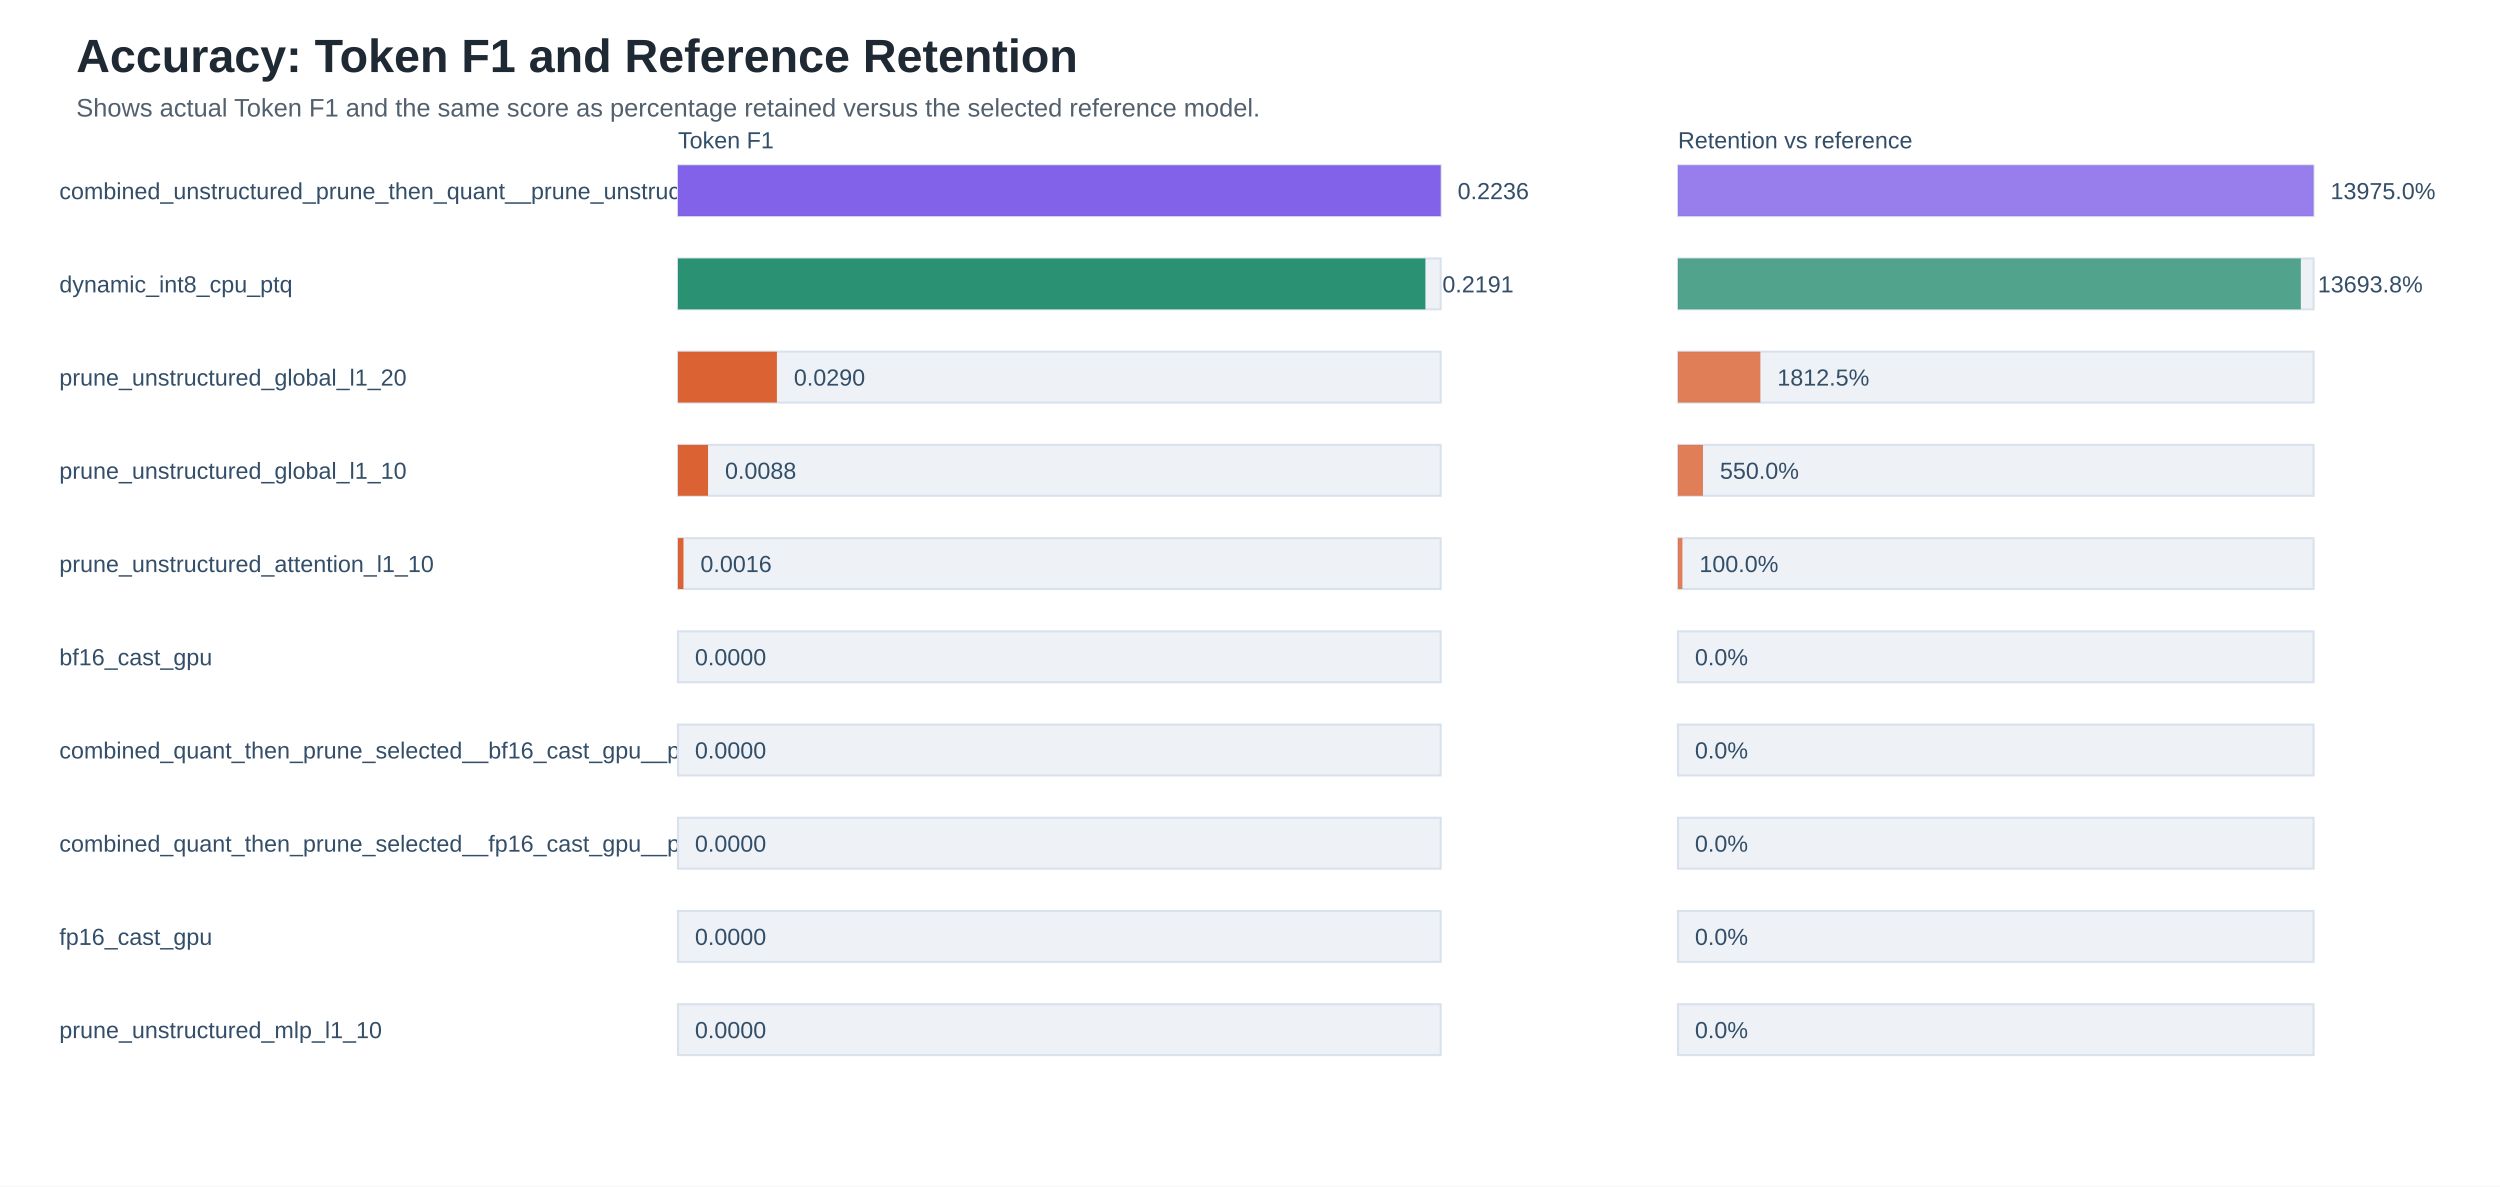
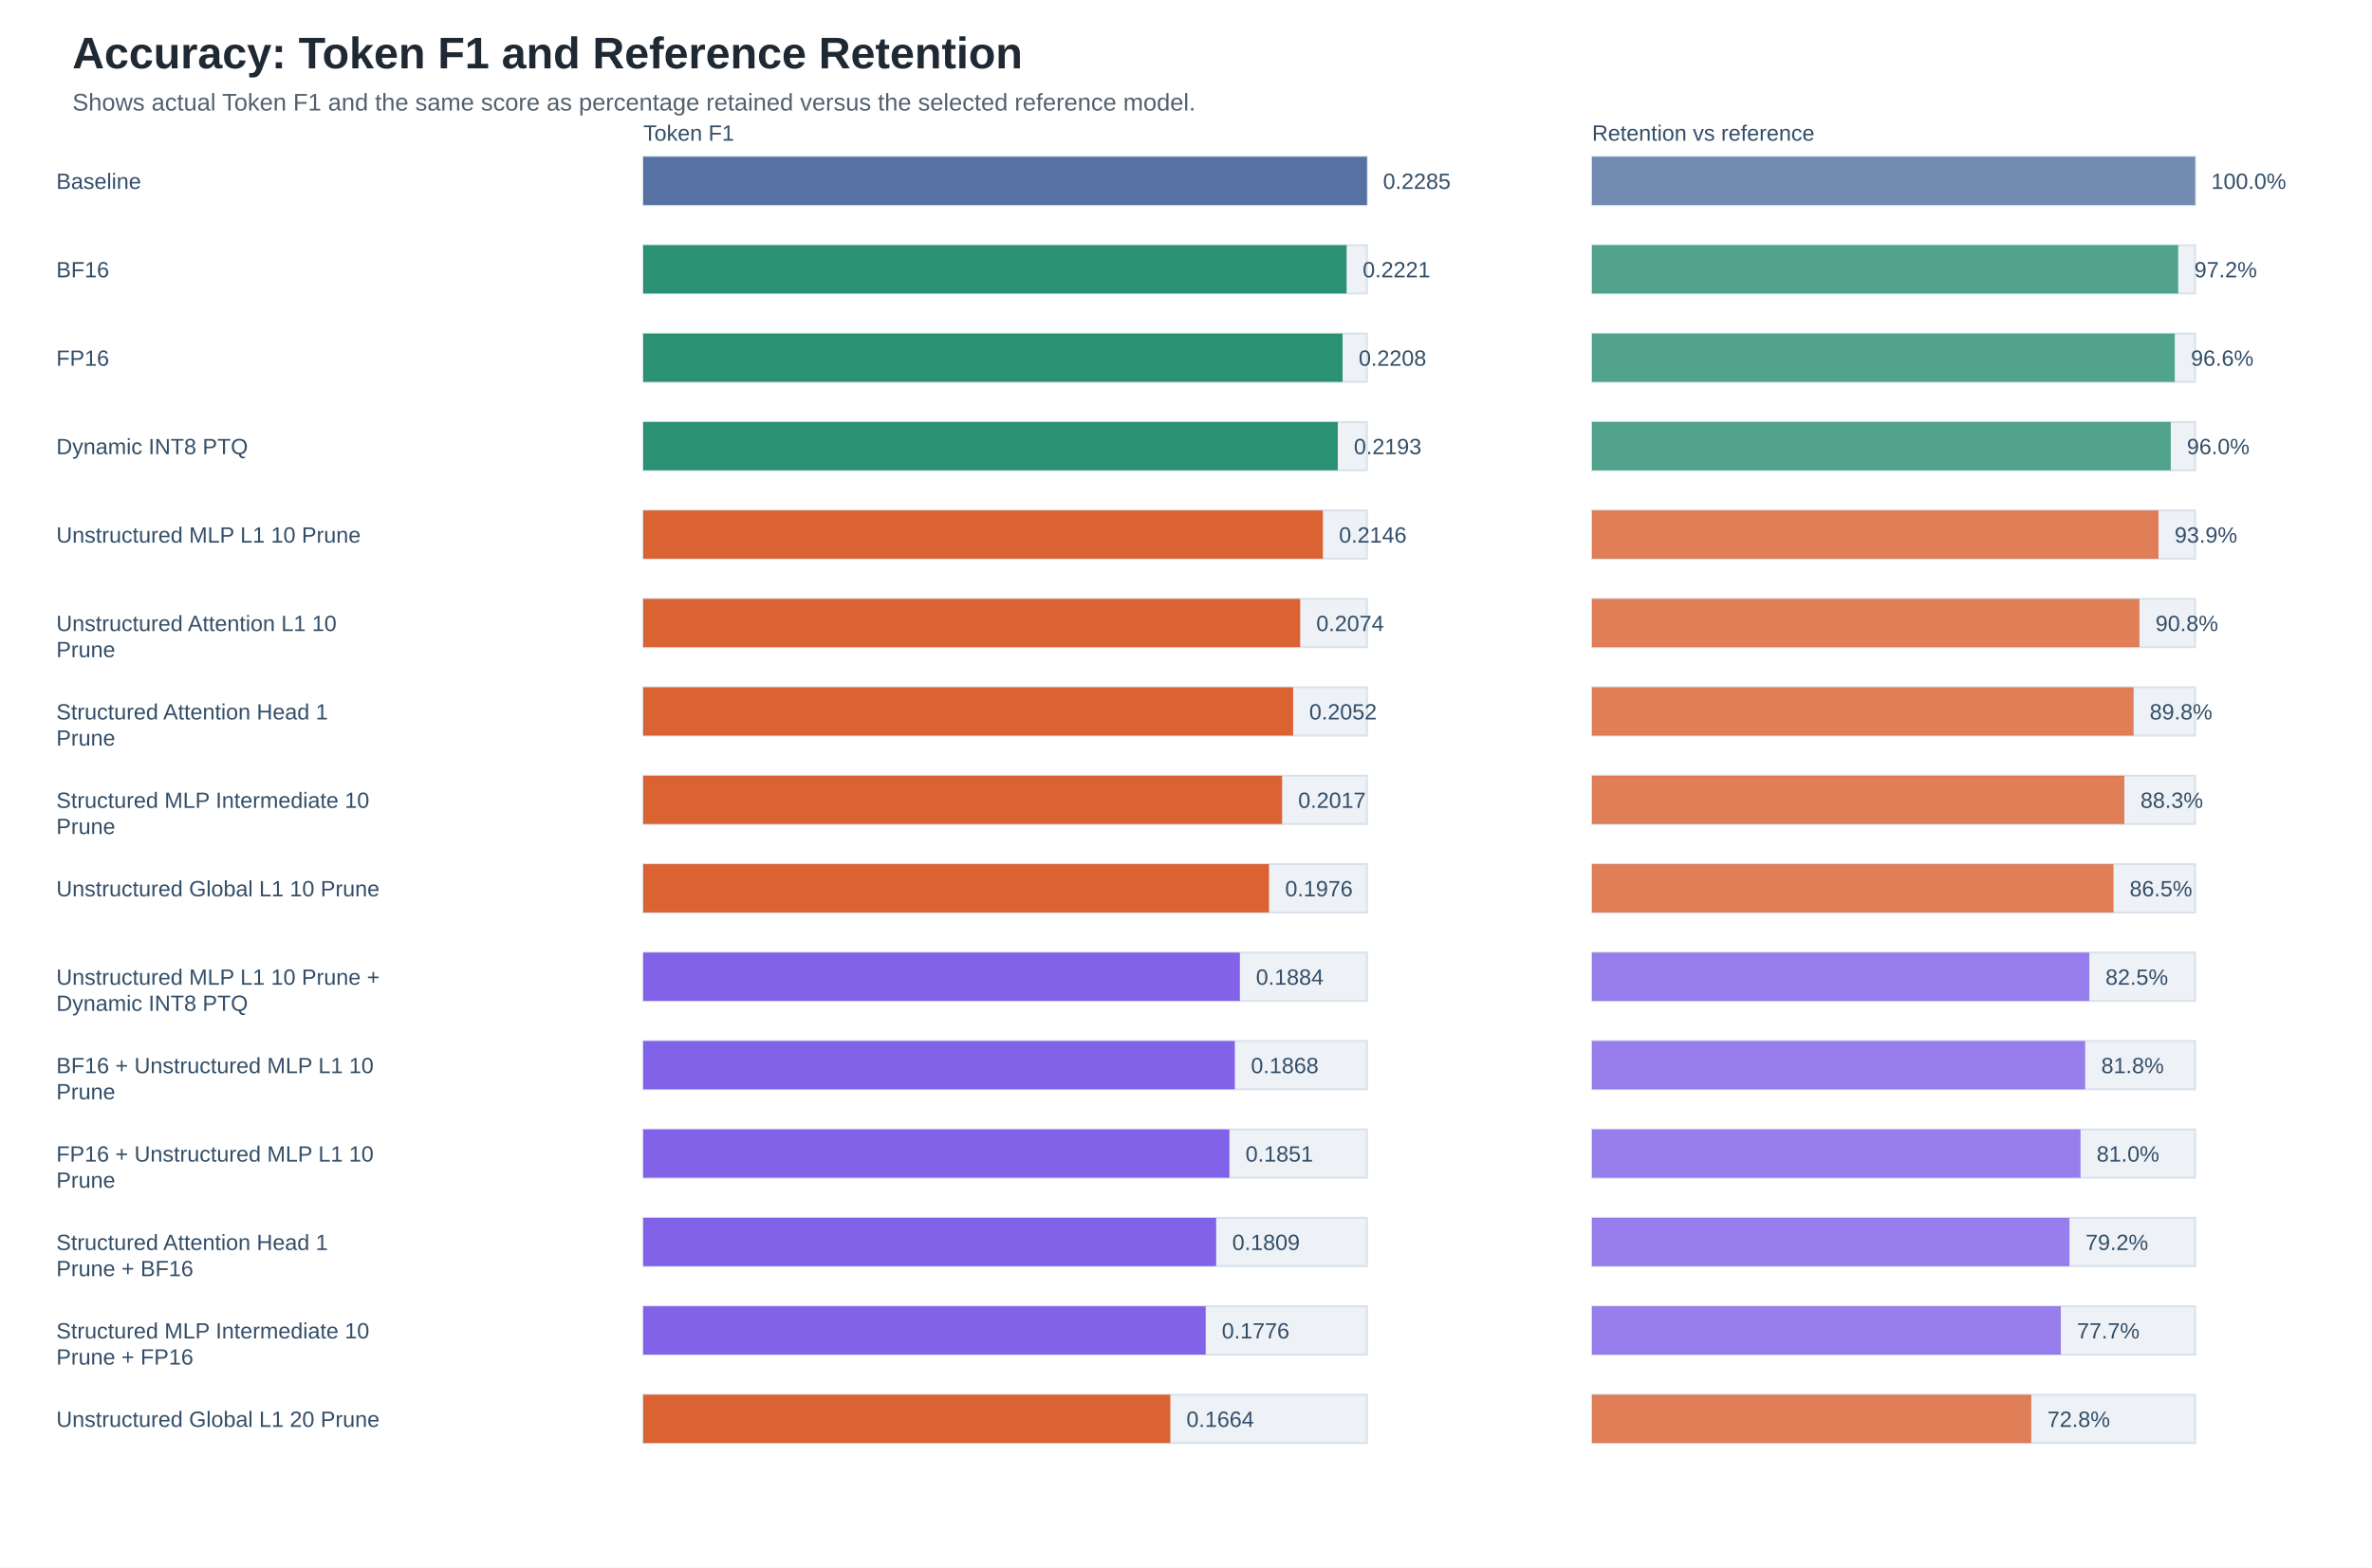
- <svg xmlns="http://www.w3.org/2000/svg" width="1180" height="560" viewBox="0 0 1180 560">
+ <svg xmlns="http://www.w3.org/2000/svg" width="1180" height="780" viewBox="0 0 1180 780">
  <rect width="100%" height="100%" fill="#ffffff" />
  <style>
    text { font-family: Arial, Helvetica, sans-serif; fill: #1f2933; }
    .title { font-size: 22px; font-weight: 700; }
    .subtitle { font-size: 12px; fill: #52606d; }
    .axis { stroke: #9aa5b1; stroke-width: 1; }
    .grid { stroke: #d9e2ec; stroke-width: 1; stroke-dasharray: 4 5; }
    .label { font-size: 11px; fill: #334e68; }
    .tick { font-size: 10px; fill: #52606d; }
    .legend { font-size: 12px; fill: #334e68; }
  </style>
  <text class="title" x="36" y="34">Accuracy: Token F1 and Reference Retention</text>
  <text class="subtitle" x="36" y="55">Shows actual Token F1 and the same score as percentage retained versus the selected reference model.</text>
  <text class="label" x="320" y="70">Token F1</text>
  <text class="label" x="792" y="70">Retention vs reference</text>
-   <text class="label" x="28" y="94">combined_unstructured_prune_then_quant__prune_unstructured_mlp_l1_10__dynamic_int8_cpu_ptq</text>
+   <text class="label" x="28" y="94">Baseline</text>
  <rect x="320" y="78" width="360" height="24" fill="#eef2f7" stroke="#d9e2ec" />
-   <rect x="320" y="78" width="360.0" height="24" fill="#7048e8" fill-opacity="0.84" />
-   <text class="label" x="688.0" y="94">0.2236</text>
+   <rect x="320" y="78" width="360.0" height="24" fill="#3b5b92" fill-opacity="0.84" />
+   <text class="label" x="688.0" y="94">0.2285</text>
  <rect x="792" y="78" width="300" height="24" fill="#eef2f7" stroke="#d9e2ec" />
-   <rect x="792" y="78" width="300.0" height="24" fill="#7048e8" fill-opacity="0.68" />
-   <text class="label" x="1100.0" y="94">13975.0%</text>
-   <text class="label" x="28" y="138">dynamic_int8_cpu_ptq</text>
+   <rect x="792" y="78" width="300.0" height="24" fill="#3b5b92" fill-opacity="0.68" />
+   <text class="label" x="1100.0" y="94">100.0%</text>
+   <text class="label" x="28" y="138">BF16</text>
  <rect x="320" y="122" width="360" height="24" fill="#eef2f7" stroke="#d9e2ec" />
-   <rect x="320" y="122" width="352.8" height="24" fill="#087f5b" fill-opacity="0.84" />
-   <text class="label" x="680.8" y="138">0.2191</text>
+   <rect x="320" y="122" width="349.9" height="24" fill="#087f5b" fill-opacity="0.84" />
+   <text class="label" x="677.9" y="138">0.2221</text>
  <rect x="792" y="122" width="300" height="24" fill="#eef2f7" stroke="#d9e2ec" />
-   <rect x="792" y="122" width="294.0" height="24" fill="#087f5b" fill-opacity="0.68" />
-   <text class="label" x="1094.0" y="138">13693.8%</text>
-   <text class="label" x="28" y="182">prune_unstructured_global_l1_20</text>
+   <rect x="792" y="122" width="291.6" height="24" fill="#087f5b" fill-opacity="0.68" />
+   <text class="label" x="1091.6" y="138">97.2%</text>
+   <text class="label" x="28" y="182">FP16</text>
  <rect x="320" y="166" width="360" height="24" fill="#eef2f7" stroke="#d9e2ec" />
-   <rect x="320" y="166" width="46.7" height="24" fill="#d9480f" fill-opacity="0.84" />
-   <text class="label" x="374.7" y="182">0.0290</text>
+   <rect x="320" y="166" width="347.9" height="24" fill="#087f5b" fill-opacity="0.84" />
+   <text class="label" x="675.9" y="182">0.2208</text>
  <rect x="792" y="166" width="300" height="24" fill="#eef2f7" stroke="#d9e2ec" />
-   <rect x="792" y="166" width="38.9" height="24" fill="#d9480f" fill-opacity="0.68" />
-   <text class="label" x="838.9" y="182">1812.5%</text>
-   <text class="label" x="28" y="226">prune_unstructured_global_l1_10</text>
+   <rect x="792" y="166" width="289.9" height="24" fill="#087f5b" fill-opacity="0.68" />
+   <text class="label" x="1089.9" y="182">96.6%</text>
+   <text class="label" x="28" y="226">Dynamic INT8 PTQ</text>
  <rect x="320" y="210" width="360" height="24" fill="#eef2f7" stroke="#d9e2ec" />
-   <rect x="320" y="210" width="14.2" height="24" fill="#d9480f" fill-opacity="0.84" />
-   <text class="label" x="342.2" y="226">0.0088</text>
+   <rect x="320" y="210" width="345.5" height="24" fill="#087f5b" fill-opacity="0.84" />
+   <text class="label" x="673.5" y="226">0.2193</text>
  <rect x="792" y="210" width="300" height="24" fill="#eef2f7" stroke="#d9e2ec" />
-   <rect x="792" y="210" width="11.8" height="24" fill="#d9480f" fill-opacity="0.68" />
-   <text class="label" x="811.8" y="226">550.0%</text>
-   <text class="label" x="28" y="270">prune_unstructured_attention_l1_10</text>
+   <rect x="792" y="210" width="287.9" height="24" fill="#087f5b" fill-opacity="0.68" />
+   <text class="label" x="1087.9" y="226">96.0%</text>
+   <text class="label" x="28" y="270">Unstructured MLP L1 10 Prune</text>
  <rect x="320" y="254" width="360" height="24" fill="#eef2f7" stroke="#d9e2ec" />
-   <rect x="320" y="254" width="2.6" height="24" fill="#d9480f" fill-opacity="0.84" />
-   <text class="label" x="330.6" y="270">0.0016</text>
+   <rect x="320" y="254" width="338.1" height="24" fill="#d9480f" fill-opacity="0.84" />
+   <text class="label" x="666.1" y="270">0.2146</text>
  <rect x="792" y="254" width="300" height="24" fill="#eef2f7" stroke="#d9e2ec" />
-   <rect x="792" y="254" width="2.1" height="24" fill="#d9480f" fill-opacity="0.68" />
-   <text class="label" x="802.1" y="270">100.0%</text>
-   <text class="label" x="28" y="314">bf16_cast_gpu</text>
+   <rect x="792" y="254" width="281.8" height="24" fill="#d9480f" fill-opacity="0.68" />
+   <text class="label" x="1081.8" y="270">93.9%</text>
+   <text class="label" x="28" y="314">Unstructured Attention L1 10</text>
+   <text class="label" x="28" y="327">Prune</text>
  <rect x="320" y="298" width="360" height="24" fill="#eef2f7" stroke="#d9e2ec" />
-   <rect x="320" y="298" width="0.0" height="24" fill="#087f5b" fill-opacity="0.84" />
-   <text class="label" x="328.0" y="314">0.0000</text>
+   <rect x="320" y="298" width="326.8" height="24" fill="#d9480f" fill-opacity="0.84" />
+   <text class="label" x="654.8" y="314">0.2074</text>
  <rect x="792" y="298" width="300" height="24" fill="#eef2f7" stroke="#d9e2ec" />
-   <rect x="792" y="298" width="0.0" height="24" fill="#087f5b" fill-opacity="0.68" />
-   <text class="label" x="800.0" y="314">0.0%</text>
-   <text class="label" x="28" y="358">combined_quant_then_prune_selected__bf16_cast_gpu__prune_unstructured_mlp_l1_10</text>
+   <rect x="792" y="298" width="272.3" height="24" fill="#d9480f" fill-opacity="0.68" />
+   <text class="label" x="1072.3" y="314">90.8%</text>
+   <text class="label" x="28" y="358">Structured Attention Head 1</text>
+   <text class="label" x="28" y="371">Prune</text>
  <rect x="320" y="342" width="360" height="24" fill="#eef2f7" stroke="#d9e2ec" />
-   <rect x="320" y="342" width="0.0" height="24" fill="#7048e8" fill-opacity="0.84" />
-   <text class="label" x="328.0" y="358">0.0000</text>
+   <rect x="320" y="342" width="323.3" height="24" fill="#d9480f" fill-opacity="0.84" />
+   <text class="label" x="651.3" y="358">0.2052</text>
  <rect x="792" y="342" width="300" height="24" fill="#eef2f7" stroke="#d9e2ec" />
-   <rect x="792" y="342" width="0.0" height="24" fill="#7048e8" fill-opacity="0.68" />
-   <text class="label" x="800.0" y="358">0.0%</text>
-   <text class="label" x="28" y="402">combined_quant_then_prune_selected__fp16_cast_gpu__prune_unstructured_mlp_l1_10</text>
+   <rect x="792" y="342" width="269.4" height="24" fill="#d9480f" fill-opacity="0.68" />
+   <text class="label" x="1069.4" y="358">89.8%</text>
+   <text class="label" x="28" y="402">Structured MLP Intermediate 10</text>
+   <text class="label" x="28" y="415">Prune</text>
  <rect x="320" y="386" width="360" height="24" fill="#eef2f7" stroke="#d9e2ec" />
-   <rect x="320" y="386" width="0.0" height="24" fill="#7048e8" fill-opacity="0.84" />
-   <text class="label" x="328.0" y="402">0.0000</text>
+   <rect x="320" y="386" width="317.8" height="24" fill="#d9480f" fill-opacity="0.84" />
+   <text class="label" x="645.8" y="402">0.2017</text>
  <rect x="792" y="386" width="300" height="24" fill="#eef2f7" stroke="#d9e2ec" />
-   <rect x="792" y="386" width="0.0" height="24" fill="#7048e8" fill-opacity="0.68" />
-   <text class="label" x="800.0" y="402">0.0%</text>
-   <text class="label" x="28" y="446">fp16_cast_gpu</text>
+   <rect x="792" y="386" width="264.8" height="24" fill="#d9480f" fill-opacity="0.68" />
+   <text class="label" x="1064.8" y="402">88.3%</text>
+   <text class="label" x="28" y="446">Unstructured Global L1 10 Prune</text>
  <rect x="320" y="430" width="360" height="24" fill="#eef2f7" stroke="#d9e2ec" />
-   <rect x="320" y="430" width="0.0" height="24" fill="#087f5b" fill-opacity="0.84" />
-   <text class="label" x="328.0" y="446">0.0000</text>
+   <rect x="320" y="430" width="311.3" height="24" fill="#d9480f" fill-opacity="0.84" />
+   <text class="label" x="639.3" y="446">0.1976</text>
  <rect x="792" y="430" width="300" height="24" fill="#eef2f7" stroke="#d9e2ec" />
-   <rect x="792" y="430" width="0.0" height="24" fill="#087f5b" fill-opacity="0.68" />
-   <text class="label" x="800.0" y="446">0.0%</text>
-   <text class="label" x="28" y="490">prune_unstructured_mlp_l1_10</text>
+   <rect x="792" y="430" width="259.4" height="24" fill="#d9480f" fill-opacity="0.68" />
+   <text class="label" x="1059.4" y="446">86.5%</text>
+   <text class="label" x="28" y="490">Unstructured MLP L1 10 Prune +</text>
+   <text class="label" x="28" y="503">Dynamic INT8 PTQ</text>
  <rect x="320" y="474" width="360" height="24" fill="#eef2f7" stroke="#d9e2ec" />
-   <rect x="320" y="474" width="0.0" height="24" fill="#d9480f" fill-opacity="0.84" />
-   <text class="label" x="328.0" y="490">0.0000</text>
+   <rect x="320" y="474" width="296.8" height="24" fill="#7048e8" fill-opacity="0.84" />
+   <text class="label" x="624.8" y="490">0.1884</text>
  <rect x="792" y="474" width="300" height="24" fill="#eef2f7" stroke="#d9e2ec" />
-   <rect x="792" y="474" width="0.0" height="24" fill="#d9480f" fill-opacity="0.68" />
-   <text class="label" x="800.0" y="490">0.0%</text>
+   <rect x="792" y="474" width="247.4" height="24" fill="#7048e8" fill-opacity="0.68" />
+   <text class="label" x="1047.4" y="490">82.5%</text>
+   <text class="label" x="28" y="534">BF16 + Unstructured MLP L1 10</text>
+   <text class="label" x="28" y="547">Prune</text>
+   <rect x="320" y="518" width="360" height="24" fill="#eef2f7" stroke="#d9e2ec" />
+   <rect x="320" y="518" width="294.3" height="24" fill="#7048e8" fill-opacity="0.84" />
+   <text class="label" x="622.3" y="534">0.1868</text>
+   <rect x="792" y="518" width="300" height="24" fill="#eef2f7" stroke="#d9e2ec" />
+   <rect x="792" y="518" width="245.3" height="24" fill="#7048e8" fill-opacity="0.68" />
+   <text class="label" x="1045.3" y="534">81.8%</text>
+   <text class="label" x="28" y="578">FP16 + Unstructured MLP L1 10</text>
+   <text class="label" x="28" y="591">Prune</text>
+   <rect x="320" y="562" width="360" height="24" fill="#eef2f7" stroke="#d9e2ec" />
+   <rect x="320" y="562" width="291.6" height="24" fill="#7048e8" fill-opacity="0.84" />
+   <text class="label" x="619.6" y="578">0.1851</text>
+   <rect x="792" y="562" width="300" height="24" fill="#eef2f7" stroke="#d9e2ec" />
+   <rect x="792" y="562" width="243.0" height="24" fill="#7048e8" fill-opacity="0.68" />
+   <text class="label" x="1043.0" y="578">81.0%</text>
+   <text class="label" x="28" y="622">Structured Attention Head 1</text>
+   <text class="label" x="28" y="635">Prune + BF16</text>
+   <rect x="320" y="606" width="360" height="24" fill="#eef2f7" stroke="#d9e2ec" />
+   <rect x="320" y="606" width="285.0" height="24" fill="#7048e8" fill-opacity="0.84" />
+   <text class="label" x="613.0" y="622">0.1809</text>
+   <rect x="792" y="606" width="300" height="24" fill="#eef2f7" stroke="#d9e2ec" />
+   <rect x="792" y="606" width="237.5" height="24" fill="#7048e8" fill-opacity="0.68" />
+   <text class="label" x="1037.5" y="622">79.2%</text>
+   <text class="label" x="28" y="666">Structured MLP Intermediate 10</text>
+   <text class="label" x="28" y="679">Prune + FP16</text>
+   <rect x="320" y="650" width="360" height="24" fill="#eef2f7" stroke="#d9e2ec" />
+   <rect x="320" y="650" width="279.8" height="24" fill="#7048e8" fill-opacity="0.84" />
+   <text class="label" x="607.8" y="666">0.1776</text>
+   <rect x="792" y="650" width="300" height="24" fill="#eef2f7" stroke="#d9e2ec" />
+   <rect x="792" y="650" width="233.2" height="24" fill="#7048e8" fill-opacity="0.68" />
+   <text class="label" x="1033.2" y="666">77.7%</text>
+   <text class="label" x="28" y="710">Unstructured Global L1 20 Prune</text>
+   <rect x="320" y="694" width="360" height="24" fill="#eef2f7" stroke="#d9e2ec" />
+   <rect x="320" y="694" width="262.2" height="24" fill="#d9480f" fill-opacity="0.84" />
+   <text class="label" x="590.2" y="710">0.1664</text>
+   <rect x="792" y="694" width="300" height="24" fill="#eef2f7" stroke="#d9e2ec" />
+   <rect x="792" y="694" width="218.5" height="24" fill="#d9480f" fill-opacity="0.68" />
+   <text class="label" x="1018.5" y="710">72.8%</text>
</svg>
